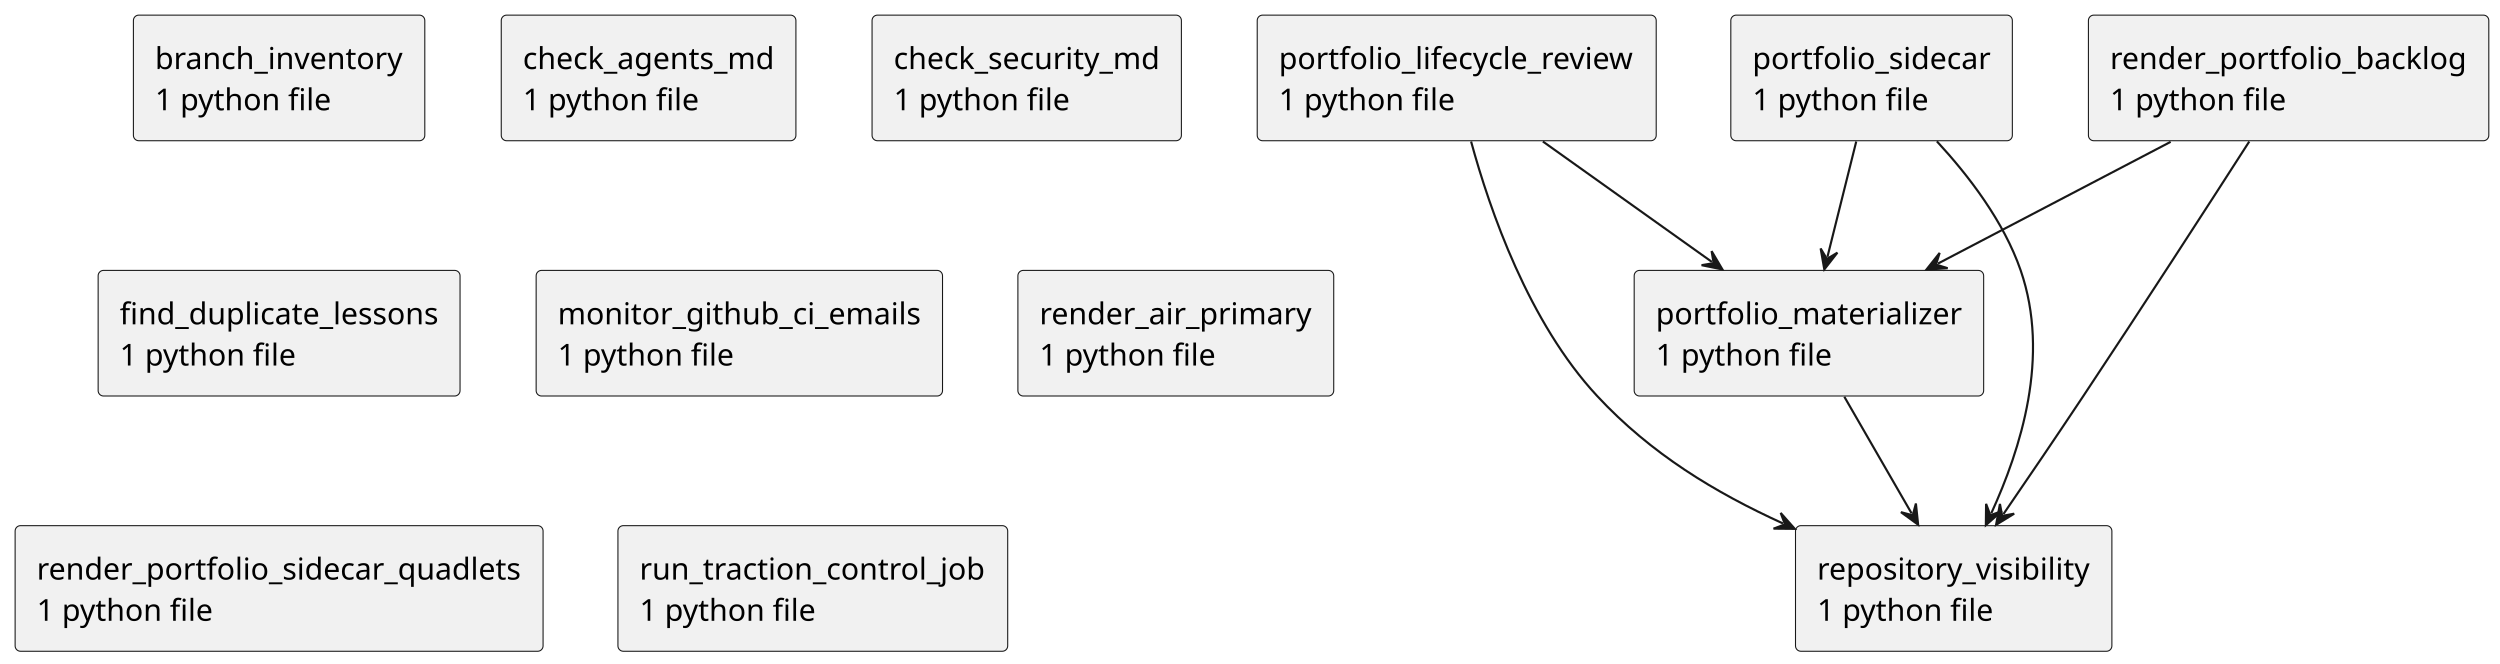
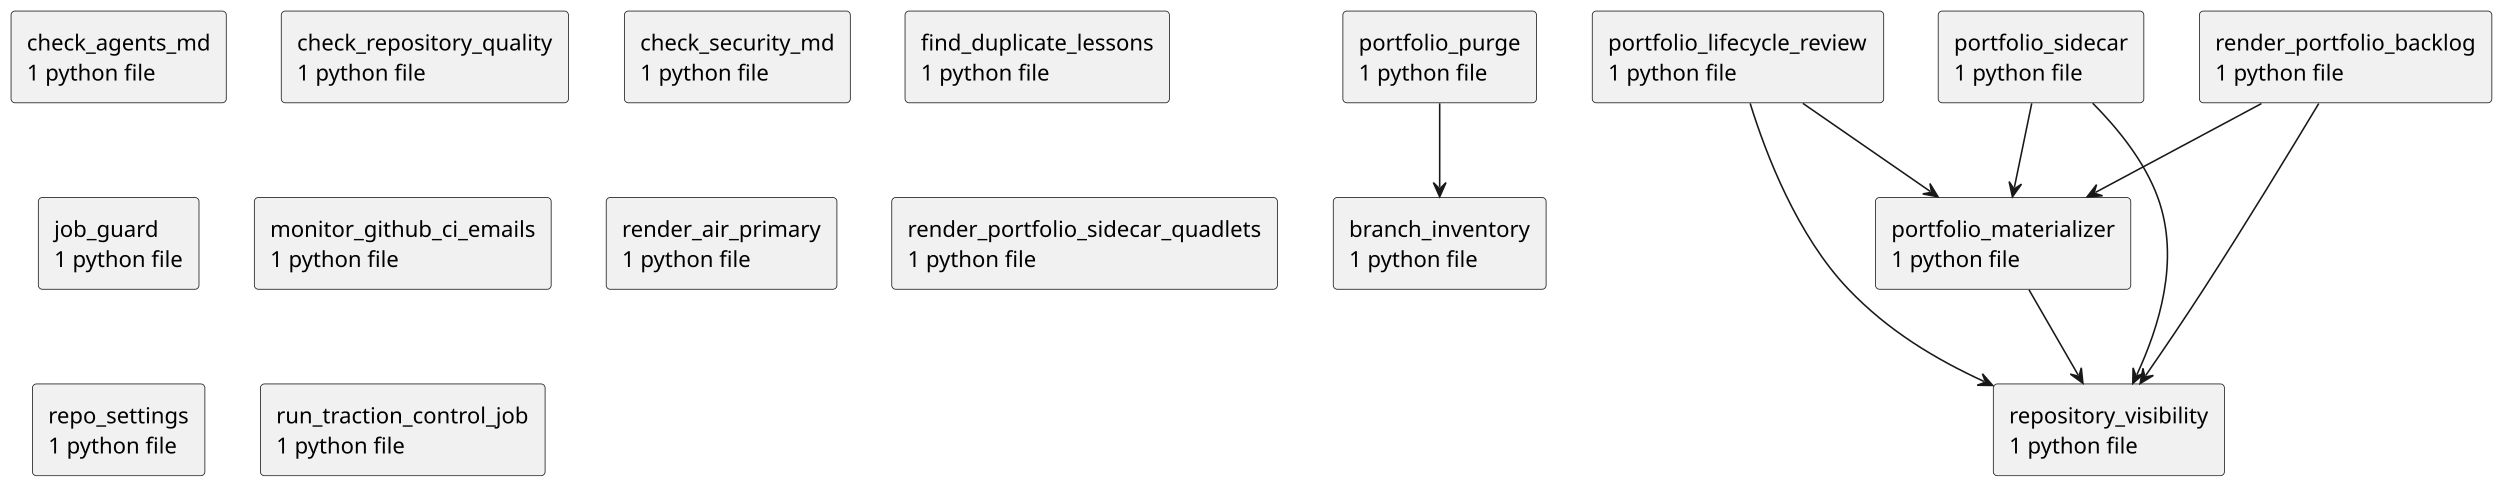
- <svg xmlns="http://www.w3.org/2000/svg" contentStyleType="text/css" data-diagram-type="DESCRIPTION" height="307px" preserveAspectRatio="none" style="width:1157px;height:307px;background:#FFFFFF;" version="1.1" viewBox="0 0 1157 307" width="1157px" zoomAndPan="magnify">
+ <svg xmlns="http://www.w3.org/2000/svg" contentStyleType="text/css" data-diagram-type="DESCRIPTION" height="307px" preserveAspectRatio="none" style="width:1584px;height:307px;background:#FFFFFF;" version="1.1" viewBox="0 0 1584 307" width="1584px" zoomAndPan="magnify">
  <defs />
  <g>
    <g class="entity" data-qualified-name="branch_inventory" data-source-line="4" id="ent0002">
-       <rect fill="#F1F1F1" height="58.136" rx="2.5" ry="2.5" style="stroke:#181818;stroke-width:0.5;" width="134.856" x="61.74" y="7" />
-       <text fill="#000000" font-family="sans-serif" font-size="14" lengthAdjust="spacing" textLength="114.856" x="71.74" y="31.966">branch_inventory</text>
-       <text fill="#000000" font-family="sans-serif" font-size="14" lengthAdjust="spacing" textLength="81.802" x="71.74" y="51.034">1 python file</text>
+       <rect fill="#F1F1F1" height="58.136" rx="2.5" ry="2.5" style="stroke:#181818;stroke-width:0.5;" width="134.856" x="844.76" y="125.14" />
+       <text fill="#000000" font-family="sans-serif" font-size="14" lengthAdjust="spacing" textLength="114.856" x="854.76" y="150.106">branch_inventory</text>
+       <text fill="#000000" font-family="sans-serif" font-size="14" lengthAdjust="spacing" textLength="81.802" x="854.76" y="169.174">1 python file</text>
    </g>
    <g class="entity" data-qualified-name="check_agents_md" data-source-line="5" id="ent0003">
-       <rect fill="#F1F1F1" height="58.136" rx="2.5" ry="2.5" style="stroke:#181818;stroke-width:0.5;" width="136.368" x="231.98" y="7" />
-       <text fill="#000000" font-family="sans-serif" font-size="14" lengthAdjust="spacing" textLength="116.368" x="241.98" y="31.966">check_agents_md</text>
-       <text fill="#000000" font-family="sans-serif" font-size="14" lengthAdjust="spacing" textLength="81.802" x="241.98" y="51.034">1 python file</text>
+       <rect fill="#F1F1F1" height="58.136" rx="2.5" ry="2.5" style="stroke:#181818;stroke-width:0.5;" width="136.368" x="7" y="7" />
+       <text fill="#000000" font-family="sans-serif" font-size="14" lengthAdjust="spacing" textLength="116.368" x="17" y="31.966">check_agents_md</text>
+       <text fill="#000000" font-family="sans-serif" font-size="14" lengthAdjust="spacing" textLength="81.802" x="17" y="51.034">1 python file</text>
    </g>
-     <g class="entity" data-qualified-name="check_security_md" data-source-line="6" id="ent0004">
-       <rect fill="#F1F1F1" height="58.136" rx="2.5" ry="2.5" style="stroke:#181818;stroke-width:0.5;" width="143.157" x="403.59" y="7" />
-       <text fill="#000000" font-family="sans-serif" font-size="14" lengthAdjust="spacing" textLength="123.157" x="413.59" y="31.966">check_security_md</text>
-       <text fill="#000000" font-family="sans-serif" font-size="14" lengthAdjust="spacing" textLength="81.802" x="413.59" y="51.034">1 python file</text>
+     <g class="entity" data-qualified-name="check_repository_quality" data-source-line="6" id="ent0004">
+       <rect fill="#F1F1F1" height="58.136" rx="2.5" ry="2.5" style="stroke:#181818;stroke-width:0.5;" width="181.951" x="178.21" y="7" />
+       <text fill="#000000" font-family="sans-serif" font-size="14" lengthAdjust="spacing" textLength="161.951" x="188.21" y="31.966">check_repository_quality</text>
+       <text fill="#000000" font-family="sans-serif" font-size="14" lengthAdjust="spacing" textLength="81.802" x="188.21" y="51.034">1 python file</text>
    </g>
-     <g class="entity" data-qualified-name="find_duplicate_lessons" data-source-line="7" id="ent0005">
-       <rect fill="#F1F1F1" height="58.136" rx="2.5" ry="2.5" style="stroke:#181818;stroke-width:0.5;" width="167.489" x="45.42" y="125.14" />
-       <text fill="#000000" font-family="sans-serif" font-size="14" lengthAdjust="spacing" textLength="147.489" x="55.42" y="150.106">find_duplicate_lessons</text>
-       <text fill="#000000" font-family="sans-serif" font-size="14" lengthAdjust="spacing" textLength="81.802" x="55.42" y="169.174">1 python file</text>
+     <g class="entity" data-qualified-name="check_security_md" data-source-line="7" id="ent0005">
+       <rect fill="#F1F1F1" height="58.136" rx="2.5" ry="2.5" style="stroke:#181818;stroke-width:0.5;" width="143.157" x="395.61" y="7" />
+       <text fill="#000000" font-family="sans-serif" font-size="14" lengthAdjust="spacing" textLength="123.157" x="405.61" y="31.966">check_security_md</text>
+       <text fill="#000000" font-family="sans-serif" font-size="14" lengthAdjust="spacing" textLength="81.802" x="405.61" y="51.034">1 python file</text>
    </g>
-     <g class="entity" data-qualified-name="monitor_github_ci_emails" data-source-line="8" id="ent0006">
-       <rect fill="#F1F1F1" height="58.136" rx="2.5" ry="2.5" style="stroke:#181818;stroke-width:0.5;" width="188.069" x="248.13" y="125.14" />
-       <text fill="#000000" font-family="sans-serif" font-size="14" lengthAdjust="spacing" textLength="168.069" x="258.13" y="150.106">monitor_github_ci_emails</text>
-       <text fill="#000000" font-family="sans-serif" font-size="14" lengthAdjust="spacing" textLength="81.802" x="258.13" y="169.174">1 python file</text>
+     <g class="entity" data-qualified-name="find_duplicate_lessons" data-source-line="8" id="ent0006">
+       <rect fill="#F1F1F1" height="58.136" rx="2.5" ry="2.5" style="stroke:#181818;stroke-width:0.5;" width="167.489" x="573.44" y="7" />
+       <text fill="#000000" font-family="sans-serif" font-size="14" lengthAdjust="spacing" textLength="147.489" x="583.44" y="31.966">find_duplicate_lessons</text>
+       <text fill="#000000" font-family="sans-serif" font-size="14" lengthAdjust="spacing" textLength="81.802" x="583.44" y="51.034">1 python file</text>
    </g>
-     <g class="entity" data-qualified-name="portfolio_lifecycle_review" data-source-line="9" id="ent0007">
-       <rect fill="#F1F1F1" height="58.136" rx="2.5" ry="2.5" style="stroke:#181818;stroke-width:0.5;" width="184.653" x="581.84" y="7" />
-       <text fill="#000000" font-family="sans-serif" font-size="14" lengthAdjust="spacing" textLength="164.653" x="591.84" y="31.966">portfolio_lifecycle_review</text>
-       <text fill="#000000" font-family="sans-serif" font-size="14" lengthAdjust="spacing" textLength="81.802" x="591.84" y="51.034">1 python file</text>
+     <g class="entity" data-qualified-name="job_guard" data-source-line="9" id="ent0007">
+       <rect fill="#F1F1F1" height="58.136" rx="2.5" ry="2.5" style="stroke:#181818;stroke-width:0.5;" width="101.802" x="24.28" y="125.14" />
+       <text fill="#000000" font-family="sans-serif" font-size="14" lengthAdjust="spacing" textLength="66.416" x="34.28" y="150.106">job_guard</text>
+       <text fill="#000000" font-family="sans-serif" font-size="14" lengthAdjust="spacing" textLength="81.802" x="34.28" y="169.174">1 python file</text>
    </g>
-     <g class="entity" data-qualified-name="portfolio_materializer" data-source-line="10" id="ent0008">
-       <rect fill="#F1F1F1" height="58.136" rx="2.5" ry="2.5" style="stroke:#181818;stroke-width:0.5;" width="161.736" x="756.3" y="125.14" />
-       <text fill="#000000" font-family="sans-serif" font-size="14" lengthAdjust="spacing" textLength="141.736" x="766.3" y="150.106">portfolio_materializer</text>
-       <text fill="#000000" font-family="sans-serif" font-size="14" lengthAdjust="spacing" textLength="81.802" x="766.3" y="169.174">1 python file</text>
+     <g class="entity" data-qualified-name="monitor_github_ci_emails" data-source-line="10" id="ent0008">
+       <rect fill="#F1F1F1" height="58.136" rx="2.5" ry="2.5" style="stroke:#181818;stroke-width:0.5;" width="188.069" x="161.15" y="125.14" />
+       <text fill="#000000" font-family="sans-serif" font-size="14" lengthAdjust="spacing" textLength="168.069" x="171.15" y="150.106">monitor_github_ci_emails</text>
+       <text fill="#000000" font-family="sans-serif" font-size="14" lengthAdjust="spacing" textLength="81.802" x="171.15" y="169.174">1 python file</text>
    </g>
-     <g class="entity" data-qualified-name="portfolio_sidecar" data-source-line="11" id="ent0009">
-       <rect fill="#F1F1F1" height="58.136" rx="2.5" ry="2.5" style="stroke:#181818;stroke-width:0.5;" width="130.292" x="801.02" y="7" />
-       <text fill="#000000" font-family="sans-serif" font-size="14" lengthAdjust="spacing" textLength="110.292" x="811.02" y="31.966">portfolio_sidecar</text>
-       <text fill="#000000" font-family="sans-serif" font-size="14" lengthAdjust="spacing" textLength="81.802" x="811.02" y="51.034">1 python file</text>
+     <g class="entity" data-qualified-name="portfolio_lifecycle_review" data-source-line="11" id="ent0009">
+       <rect fill="#F1F1F1" height="58.136" rx="2.5" ry="2.5" style="stroke:#181818;stroke-width:0.5;" width="184.653" x="1008.86" y="7" />
+       <text fill="#000000" font-family="sans-serif" font-size="14" lengthAdjust="spacing" textLength="164.653" x="1018.86" y="31.966">portfolio_lifecycle_review</text>
+       <text fill="#000000" font-family="sans-serif" font-size="14" lengthAdjust="spacing" textLength="81.802" x="1018.86" y="51.034">1 python file</text>
    </g>
-     <g class="entity" data-qualified-name="render_air_primary" data-source-line="12" id="ent0010">
-       <rect fill="#F1F1F1" height="58.136" rx="2.5" ry="2.5" style="stroke:#181818;stroke-width:0.5;" width="146.167" x="471.08" y="125.14" />
-       <text fill="#000000" font-family="sans-serif" font-size="14" lengthAdjust="spacing" textLength="126.168" x="481.08" y="150.106">render_air_primary</text>
-       <text fill="#000000" font-family="sans-serif" font-size="14" lengthAdjust="spacing" textLength="81.802" x="481.08" y="169.174">1 python file</text>
+     <g class="entity" data-qualified-name="portfolio_materializer" data-source-line="12" id="ent0010">
+       <rect fill="#F1F1F1" height="58.136" rx="2.5" ry="2.5" style="stroke:#181818;stroke-width:0.5;" width="161.736" x="1188.32" y="125.14" />
+       <text fill="#000000" font-family="sans-serif" font-size="14" lengthAdjust="spacing" textLength="141.736" x="1198.32" y="150.106">portfolio_materializer</text>
+       <text fill="#000000" font-family="sans-serif" font-size="14" lengthAdjust="spacing" textLength="81.802" x="1198.32" y="169.174">1 python file</text>
    </g>
-     <g class="entity" data-qualified-name="render_portfolio_backlog" data-source-line="13" id="ent0011">
-       <rect fill="#F1F1F1" height="58.136" rx="2.5" ry="2.5" style="stroke:#181818;stroke-width:0.5;" width="185.297" x="966.52" y="7" />
-       <text fill="#000000" font-family="sans-serif" font-size="14" lengthAdjust="spacing" textLength="165.297" x="976.52" y="31.966">render_portfolio_backlog</text>
-       <text fill="#000000" font-family="sans-serif" font-size="14" lengthAdjust="spacing" textLength="81.802" x="976.52" y="51.034">1 python file</text>
+     <g class="entity" data-qualified-name="portfolio_purge" data-source-line="13" id="ent0011">
+       <rect fill="#F1F1F1" height="58.136" rx="2.5" ry="2.5" style="stroke:#181818;stroke-width:0.5;" width="122.662" x="850.85" y="7" />
+       <text fill="#000000" font-family="sans-serif" font-size="14" lengthAdjust="spacing" textLength="102.662" x="860.85" y="31.966">portfolio_purge</text>
+       <text fill="#000000" font-family="sans-serif" font-size="14" lengthAdjust="spacing" textLength="81.802" x="860.85" y="51.034">1 python file</text>
    </g>
-     <g class="entity" data-qualified-name="render_portfolio_sidecar_quadlets" data-source-line="14" id="ent0012">
-       <rect fill="#F1F1F1" height="58.136" rx="2.5" ry="2.5" style="stroke:#181818;stroke-width:0.5;" width="244.335" x="7" y="243.27" />
-       <text fill="#000000" font-family="sans-serif" font-size="14" lengthAdjust="spacing" textLength="224.335" x="17" y="268.236">render_portfolio_sidecar_quadlets</text>
-       <text fill="#000000" font-family="sans-serif" font-size="14" lengthAdjust="spacing" textLength="81.802" x="17" y="287.304">1 python file</text>
+     <g class="entity" data-qualified-name="portfolio_sidecar" data-source-line="14" id="ent0012">
+       <rect fill="#F1F1F1" height="58.136" rx="2.5" ry="2.5" style="stroke:#181818;stroke-width:0.5;" width="130.292" x="1228.04" y="7" />
+       <text fill="#000000" font-family="sans-serif" font-size="14" lengthAdjust="spacing" textLength="110.292" x="1238.04" y="31.966">portfolio_sidecar</text>
+       <text fill="#000000" font-family="sans-serif" font-size="14" lengthAdjust="spacing" textLength="81.802" x="1238.04" y="51.034">1 python file</text>
    </g>
-     <g class="entity" data-qualified-name="repository_visibility" data-source-line="15" id="ent0013">
-       <rect fill="#F1F1F1" height="58.136" rx="2.5" ry="2.5" style="stroke:#181818;stroke-width:0.5;" width="146.419" x="830.96" y="243.27" />
-       <text fill="#000000" font-family="sans-serif" font-size="14" lengthAdjust="spacing" textLength="126.419" x="840.96" y="268.236">repository_visibility</text>
-       <text fill="#000000" font-family="sans-serif" font-size="14" lengthAdjust="spacing" textLength="81.802" x="840.96" y="287.304">1 python file</text>
+     <g class="entity" data-qualified-name="render_air_primary" data-source-line="15" id="ent0013">
+       <rect fill="#F1F1F1" height="58.136" rx="2.5" ry="2.5" style="stroke:#181818;stroke-width:0.5;" width="146.167" x="384.1" y="125.14" />
+       <text fill="#000000" font-family="sans-serif" font-size="14" lengthAdjust="spacing" textLength="126.168" x="394.1" y="150.106">render_air_primary</text>
+       <text fill="#000000" font-family="sans-serif" font-size="14" lengthAdjust="spacing" textLength="81.802" x="394.1" y="169.174">1 python file</text>
    </g>
-     <g class="entity" data-qualified-name="run_traction_control_job" data-source-line="16" id="ent0014">
-       <rect fill="#F1F1F1" height="58.136" rx="2.5" ry="2.5" style="stroke:#181818;stroke-width:0.5;" width="180.383" x="285.98" y="243.27" />
-       <text fill="#000000" font-family="sans-serif" font-size="14" lengthAdjust="spacing" textLength="160.383" x="295.98" y="268.236">run_traction_control_job</text>
-       <text fill="#000000" font-family="sans-serif" font-size="14" lengthAdjust="spacing" textLength="81.802" x="295.98" y="287.304">1 python file</text>
+     <g class="entity" data-qualified-name="render_portfolio_backlog" data-source-line="16" id="ent0014">
+       <rect fill="#F1F1F1" height="58.136" rx="2.5" ry="2.5" style="stroke:#181818;stroke-width:0.5;" width="185.297" x="1393.54" y="7" />
+       <text fill="#000000" font-family="sans-serif" font-size="14" lengthAdjust="spacing" textLength="165.297" x="1403.54" y="31.966">render_portfolio_backlog</text>
+       <text fill="#000000" font-family="sans-serif" font-size="14" lengthAdjust="spacing" textLength="81.802" x="1403.54" y="51.034">1 python file</text>
    </g>
-     <g class="link" data-entity-1="ent0007" data-entity-2="ent0008" data-link-type="dependency" data-source-line="17" id="lnk15">
-       <path d="M714.04,65.48 C739.3,83.48 766.964,103.188 792.254,121.208" fill="none" id="portfolio_lifecycle_review-to-portfolio_materializer" style="stroke:#181818;stroke-width:1;" />
-       <polygon fill="#181818" points="797.14,124.69,792.131,116.21,793.068,121.788,787.489,122.725,797.14,124.69" style="stroke:#181818;stroke-width:1;" />
+     <g class="entity" data-qualified-name="render_portfolio_sidecar_quadlets" data-source-line="17" id="ent0015">
+       <rect fill="#F1F1F1" height="58.136" rx="2.5" ry="2.5" style="stroke:#181818;stroke-width:0.5;" width="244.335" x="565.02" y="125.14" />
+       <text fill="#000000" font-family="sans-serif" font-size="14" lengthAdjust="spacing" textLength="224.335" x="575.02" y="150.106">render_portfolio_sidecar_quadlets</text>
+       <text fill="#000000" font-family="sans-serif" font-size="14" lengthAdjust="spacing" textLength="81.802" x="575.02" y="169.174">1 python file</text>
    </g>
-     <g class="link" data-entity-1="ent0007" data-entity-2="ent0013" data-link-type="dependency" data-source-line="18" id="lnk16">
-       <path d="M680.82,65.48 C689.53,97.44 707.57,149.31 739.17,183.27 C764.16,210.14 793.78,227.951 825.17,242.261" fill="none" id="portfolio_lifecycle_review-to-repository_visibility" style="stroke:#181818;stroke-width:1;" />
-       <polygon fill="#181818" points="830.63,244.75,824.1,237.377,826.081,242.676,820.782,244.656,830.63,244.75" style="stroke:#181818;stroke-width:1;" />
+     <g class="entity" data-qualified-name="repo_settings" data-source-line="18" id="ent0016">
+       <rect fill="#F1F1F1" height="58.136" rx="2.5" ry="2.5" style="stroke:#181818;stroke-width:0.5;" width="109.264" x="20.55" y="243.27" />
+       <text fill="#000000" font-family="sans-serif" font-size="14" lengthAdjust="spacing" textLength="89.264" x="30.55" y="268.236">repo_settings</text>
+       <text fill="#000000" font-family="sans-serif" font-size="14" lengthAdjust="spacing" textLength="81.802" x="30.55" y="287.304">1 python file</text>
    </g>
-     <g class="link" data-entity-1="ent0008" data-entity-2="ent0013" data-link-type="dependency" data-source-line="19" id="lnk17">
-       <path d="M853.56,183.62 C863.94,201.61 874.322,219.613 884.712,237.623" fill="none" id="portfolio_materializer-to-repository_visibility" style="stroke:#181818;stroke-width:1;" />
-       <polygon fill="#181818" points="887.71,242.82,886.677,233.025,885.212,238.489,879.748,237.023,887.71,242.82" style="stroke:#181818;stroke-width:1;" />
+     <g class="entity" data-qualified-name="repository_visibility" data-source-line="19" id="ent0017">
+       <rect fill="#F1F1F1" height="58.136" rx="2.5" ry="2.5" style="stroke:#181818;stroke-width:0.5;" width="146.419" x="1262.97" y="243.27" />
+       <text fill="#000000" font-family="sans-serif" font-size="14" lengthAdjust="spacing" textLength="126.419" x="1272.97" y="268.236">repository_visibility</text>
+       <text fill="#000000" font-family="sans-serif" font-size="14" lengthAdjust="spacing" textLength="81.802" x="1272.97" y="287.304">1 python file</text>
    </g>
-     <g class="link" data-entity-1="ent0009" data-entity-2="ent0008" data-link-type="dependency" data-source-line="20" id="lnk18">
-       <path d="M859.07,65.48 C854.58,83.48 850.244,100.849 845.744,118.869" fill="none" id="portfolio_sidecar-to-portfolio_materializer" style="stroke:#181818;stroke-width:1;" />
-       <polygon fill="#181818" points="844.29,124.69,850.351,116.927,845.501,119.839,842.59,114.989,844.29,124.69" style="stroke:#181818;stroke-width:1;" />
+     <g class="entity" data-qualified-name="run_traction_control_job" data-source-line="20" id="ent0018">
+       <rect fill="#F1F1F1" height="58.136" rx="2.5" ry="2.5" style="stroke:#181818;stroke-width:0.5;" width="180.383" x="164.99" y="243.27" />
+       <text fill="#000000" font-family="sans-serif" font-size="14" lengthAdjust="spacing" textLength="160.383" x="174.99" y="268.236">run_traction_control_job</text>
+       <text fill="#000000" font-family="sans-serif" font-size="14" lengthAdjust="spacing" textLength="81.802" x="174.99" y="287.304">1 python file</text>
    </g>
-     <g class="link" data-entity-1="ent0009" data-entity-2="ent0013" data-link-type="dependency" data-source-line="21" id="lnk19">
-       <path d="M896.38,65.4 C911.14,81.34 927.37,102.55 935.17,125.14 C948.92,165 935.215,207.703 921.555,237.573" fill="none" id="portfolio_sidecar-to-repository_visibility" style="stroke:#181818;stroke-width:1;" />
-       <polygon fill="#181818" points="919.06,243.03,926.441,236.509,921.139,238.483,919.165,233.182,919.06,243.03" style="stroke:#181818;stroke-width:1;" />
+     <g class="link" data-entity-1="ent0009" data-entity-2="ent0010" data-link-type="dependency" data-source-line="21" id="lnk19">
+       <path d="M1142.28,65.48 C1168.31,83.48 1196.924,103.258 1222.994,121.278" fill="none" id="portfolio_lifecycle_review-to-portfolio_materializer" style="stroke:#181818;stroke-width:1;" />
+       <polygon fill="#181818" points="1227.93,124.69,1222.801,116.282,1223.817,121.847,1218.252,122.863,1227.93,124.69" style="stroke:#181818;stroke-width:1;" />
    </g>
-     <g class="link" data-entity-1="ent0011" data-entity-2="ent0008" data-link-type="dependency" data-source-line="22" id="lnk20">
-       <path d="M1004.58,65.63 C970.17,83.63 931.226,103.998 896.866,121.978" fill="none" id="render_portfolio_backlog-to-portfolio_materializer" style="stroke:#181818;stroke-width:1;" />
-       <polygon fill="#181818" points="891.55,124.76,901.379,124.131,895.98,122.442,897.67,117.043,891.55,124.76" style="stroke:#181818;stroke-width:1;" />
+     <g class="link" data-entity-1="ent0009" data-entity-2="ent0017" data-link-type="dependency" data-source-line="22" id="lnk20">
+       <path d="M1108.9,65.49 C1118.8,97.45 1138.69,149.32 1171.18,183.27 C1196.44,209.66 1225.919,227.363 1257.129,241.714" fill="none" id="portfolio_lifecycle_review-to-repository_visibility" style="stroke:#181818;stroke-width:1;" />
+       <polygon fill="#181818" points="1262.58,244.22,1256.074,236.826,1258.037,242.131,1252.732,244.095,1262.58,244.22" style="stroke:#181818;stroke-width:1;" />
    </g>
-     <g class="link" data-entity-1="ent0011" data-entity-2="ent0013" data-link-type="dependency" data-source-line="23" id="lnk21">
-       <path d="M1040.96,65.49 C1021.97,95.04 991.25,142.57 964.17,183.27 C950.84,203.3 938.974,220.742 927.174,237.942" fill="none" id="render_portfolio_backlog-to-repository_visibility" style="stroke:#181818;stroke-width:1;" />
-       <polygon fill="#181818" points="923.78,242.89,932.17,237.731,926.609,238.767,925.573,233.206,923.78,242.89" style="stroke:#181818;stroke-width:1;" />
+     <g class="link" data-entity-1="ent0010" data-entity-2="ent0017" data-link-type="dependency" data-source-line="23" id="lnk21">
+       <path d="M1285.57,183.62 C1295.96,201.61 1306.342,219.613 1316.732,237.623" fill="none" id="portfolio_materializer-to-repository_visibility" style="stroke:#181818;stroke-width:1;" />
+       <polygon fill="#181818" points="1319.73,242.82,1318.697,233.025,1317.232,238.489,1311.768,237.023,1319.73,242.82" style="stroke:#181818;stroke-width:1;" />
+     </g>
+     <g class="link" data-entity-1="ent0011" data-entity-2="ent0002" data-link-type="dependency" data-source-line="24" id="lnk22">
+       <path d="M912.18,65.48 C912.18,83.48 912.18,100.67 912.18,118.69" fill="none" id="portfolio_purge-to-branch_inventory" style="stroke:#181818;stroke-width:1;" />
+       <polygon fill="#181818" points="912.18,124.69,916.18,115.69,912.18,119.69,908.18,115.69,912.18,124.69" style="stroke:#181818;stroke-width:1;" />
+     </g>
+     <g class="link" data-entity-1="ent0012" data-entity-2="ent0010" data-link-type="dependency" data-source-line="25" id="lnk23">
+       <path d="M1287.31,65.48 C1283.59,83.48 1280.013,100.794 1276.293,118.814" fill="none" id="portfolio_sidecar-to-portfolio_materializer" style="stroke:#181818;stroke-width:1;" />
+       <polygon fill="#181818" points="1275.08,124.69,1280.817,116.685,1276.091,119.793,1272.982,115.067,1275.08,124.69" style="stroke:#181818;stroke-width:1;" />
+     </g>
+     <g class="link" data-entity-1="ent0012" data-entity-2="ent0017" data-link-type="dependency" data-source-line="26" id="lnk24">
+       <path d="M1325.93,65.38 C1341.65,81.17 1358.84,102.25 1367.18,125.14 C1381.62,164.75 1367.765,207.547 1353.875,237.487" fill="none" id="portfolio_sidecar-to-repository_visibility" style="stroke:#181818;stroke-width:1;" />
+       <polygon fill="#181818" points="1351.35,242.93,1358.766,236.449,1353.454,238.394,1351.509,233.082,1351.35,242.93" style="stroke:#181818;stroke-width:1;" />
+     </g>
+     <g class="link" data-entity-1="ent0014" data-entity-2="ent0010" data-link-type="dependency" data-source-line="27" id="lnk25">
+       <path d="M1432.82,65.63 C1399.19,83.63 1361.22,103.948 1327.63,121.928" fill="none" id="render_portfolio_backlog-to-portfolio_materializer" style="stroke:#181818;stroke-width:1;" />
+       <polygon fill="#181818" points="1322.34,124.76,1332.162,124.039,1326.748,122.4,1328.387,116.986,1322.34,124.76" style="stroke:#181818;stroke-width:1;" />
+     </g>
+     <g class="link" data-entity-1="ent0014" data-entity-2="ent0017" data-link-type="dependency" data-source-line="28" id="lnk26">
+       <path d="M1469.15,65.61 C1451.33,95.26 1422.36,142.88 1396.18,183.27 C1383.11,203.46 1371.251,220.914 1359.391,238.074" fill="none" id="render_portfolio_backlog-to-repository_visibility" style="stroke:#181818;stroke-width:1;" />
+       <polygon fill="#181818" points="1355.98,243.01,1364.388,237.881,1358.823,238.897,1357.806,233.332,1355.98,243.01" style="stroke:#181818;stroke-width:1;" />
    </g>
  </g>
</svg>
